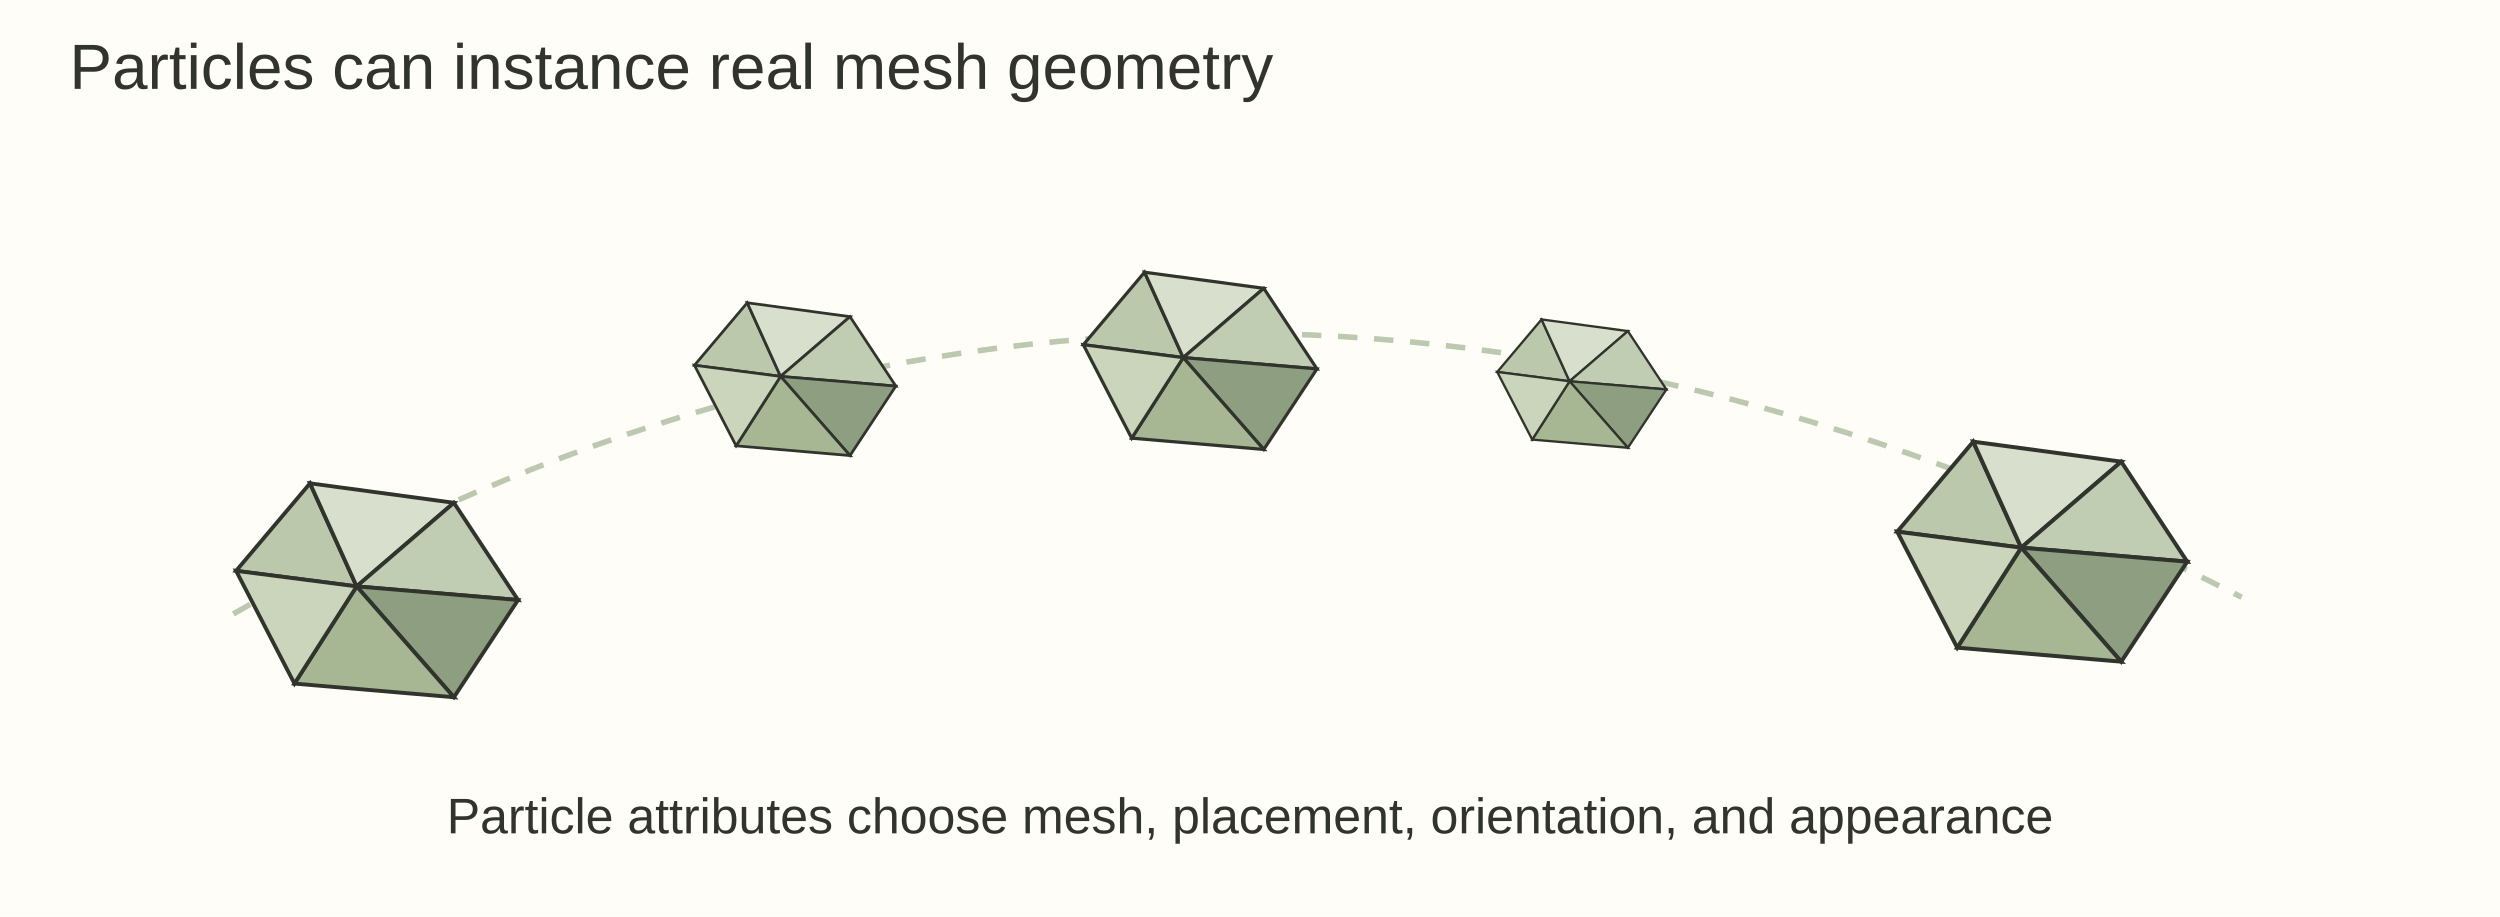
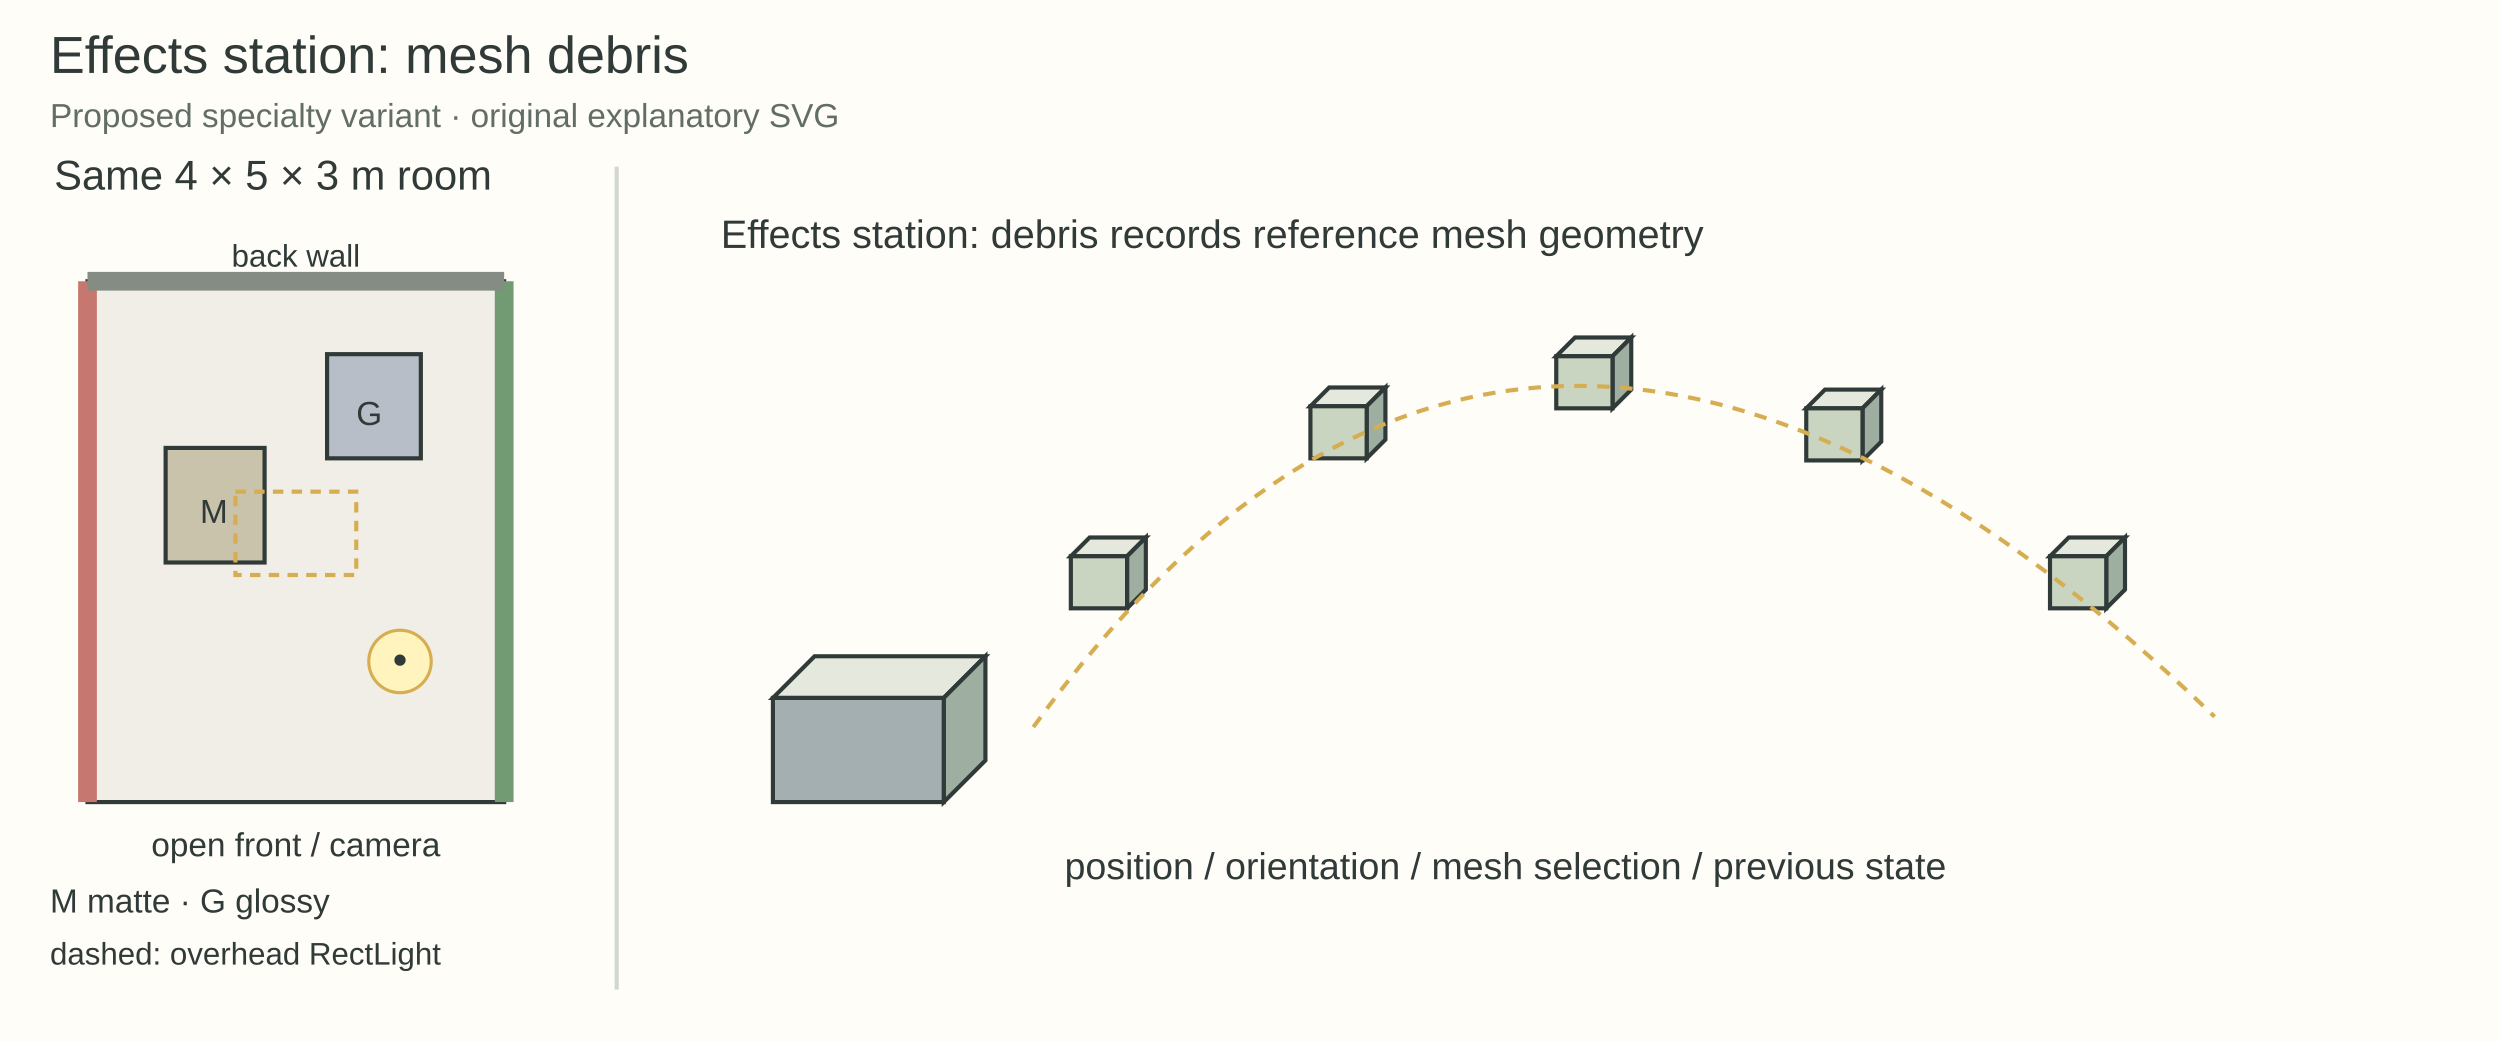
- <svg xmlns="http://www.w3.org/2000/svg" viewBox="0 0 900 330" role="img" aria-labelledby="title desc">
+ <svg xmlns="http://www.w3.org/2000/svg" viewBox="0 0 1200 500" role="img" aria-labelledby="title desc">
  <defs>
+     <marker id="arrow" markerWidth="8" markerHeight="8" refX="6" refY="3" orient="auto">
+       <path d="M0 0 L6 3 L0 6 Z" fill="#d6ad51" />
+     </marker>
    <radialGradient id="smoke">
-       <stop stop-color="#788879" stop-opacity=".65" />
-       <stop offset="1" stop-color="#aab6a3" stop-opacity="0" />
-     </radialGradient>
-     <radialGradient id="fire">
-       <stop stop-color="#ffe9a1" />
-       <stop offset=".5" stop-color="#df943f" stop-opacity=".85" />
-       <stop offset="1" stop-color="#df943f" stop-opacity="0" />
+       <stop stop-color="#748782" stop-opacity=".8" />
+       <stop offset="1" stop-color="#748782" stop-opacity="0" />
    </radialGradient>
  </defs>
-   <rect width="900" height="330" fill="#fffdf8" />
+   <rect width="1200" height="500" fill="#fffdf8" />
  <g font-family="Arial,sans-serif">
-     <text x="25" y="32" font-size="23" text-anchor="start" fill="#30342d">Particles can instance real mesh geometry</text>
-     <path d="M84 221 Q430 22 807 215" fill="none" stroke="#bcc8af" stroke-width="2" stroke-dasharray="7 6" />
-     <g transform="translate(85 174) scale(0.7)">
-       <polygon points="0,45 38,0 62,53" fill="#bbc8ac" stroke="#30342d" stroke-width="2" />
-       <polygon points="38,0 112,10 62,53" fill="#d9dfcd" stroke="#30342d" stroke-width="2" />
-       <polygon points="112,10 145,60 62,53" fill="#c0cdb3" stroke="#30342d" stroke-width="2" />
-       <polygon points="145,60 112,110 62,53" fill="#8d9e81" stroke="#30342d" stroke-width="2" />
-       <polygon points="112,110 30,103 62,53" fill="#a7b794" stroke="#30342d" stroke-width="2" />
-       <polygon points="30,103 0,45 62,53" fill="#cad5bb" stroke="#30342d" stroke-width="2" />
+     <text x="24" y="35" font-size="25" fill="#303a38" text-anchor="start">Effects station: mesh debris</text>
+     <text x="24" y="61" font-size="16" fill="#626d65" text-anchor="start">Proposed specialty variant · original explanatory SVG</text>
+     <line x1="296" y1="80" x2="296" y2="475" stroke="#d2d8ce" stroke-width="2" />
+     <text x="26" y="91" font-size="20" fill="#303a38" text-anchor="start">Same 4 × 5 × 3 m room</text>
+     <rect x="42" y="135" width="200" height="250" fill="#f0eee6" stroke="#303a38" stroke-width="2" />
+     <line x1="42" y1="135" x2="42" y2="385" stroke="#c67770" stroke-width="9" />
+     <line x1="242" y1="135" x2="242" y2="385" stroke="#729b74" stroke-width="9" />
+     <line x1="42" y1="135" x2="242" y2="135" stroke="#858c84" stroke-width="9" />
+     <rect x="79.5" y="215.0" width="47.5" height="55" fill="#c9c3ac" stroke="#303a38" stroke-width="2" />
+     <rect x="157.0" y="170.0" width="45.0" height="50" fill="#b7bec7" stroke="#303a38" stroke-width="2" />
+     <text x="96" y="251" font-size="16" fill="#303a38" text-anchor="start">M</text>
+     <text x="171" y="204" font-size="16" fill="#303a38" text-anchor="start">G</text>
+     <rect x="113" y="236" width="58" height="40" fill="none" stroke="#d6ad51" stroke-width="2" stroke-dasharray="5 4" />
+     <text x="142" y="128" font-size="15" fill="#303a38" text-anchor="middle">back wall</text>
+     <text x="142" y="411" font-size="16" fill="#303a38" text-anchor="middle">open front / camera</text>
+     <text x="24" y="438" font-size="16" fill="#303a38" text-anchor="start">M matte  ·  G glossy</text>
+     <text x="24" y="463" font-size="15" fill="#303a38" text-anchor="start">dashed: overhead RectLight</text>
+     <circle cx="192.00" cy="317.50" r="15" fill="#fff3be" stroke="#d6ad51" stroke-width="1.5" />
+     <text x="192.0" y="323.5" font-size="20" fill="#303a38" text-anchor="middle">•</text>
+     <g transform="translate(321 84) scale(1)">
+       <text x="25" y="35" font-size="19" fill="#303a38" text-anchor="start">Effects station: debris records reference mesh geometry</text>
+       <polygon points="50,251 70,231 152,231 132,251" fill="#e5e8dc" stroke="#303a38" stroke-width="2" />
+       <polygon points="132,251 152,231 152,281 132,301" fill="#9eafa2" stroke="#303a38" stroke-width="2" />
+       <rect x="50" y="251" width="82" height="50" fill="#a3afb1" stroke="#303a38" stroke-width="2" />
+       <g transform="translate(205 195) scale(1)">
+         <polygon points="-12,-12 -3,-21 24,-21 15,-12" fill="#e5e8dc" stroke="#303a38" stroke-width="2" />
+         <polygon points="15,-12 24,-21 24,4 15,13" fill="#9eafa2" stroke="#303a38" stroke-width="2" />
+         <rect x="-12" y="-12" width="27" height="25" fill="#c9d4c1" stroke="#303a38" stroke-width="2" />
+       </g>
+       <g transform="translate(320 123) scale(1)">
+         <polygon points="-12,-12 -3,-21 24,-21 15,-12" fill="#e5e8dc" stroke="#303a38" stroke-width="2" />
+         <polygon points="15,-12 24,-21 24,4 15,13" fill="#9eafa2" stroke="#303a38" stroke-width="2" />
+         <rect x="-12" y="-12" width="27" height="25" fill="#c9d4c1" stroke="#303a38" stroke-width="2" />
+       </g>
+       <g transform="translate(438 99) scale(1)">
+         <polygon points="-12,-12 -3,-21 24,-21 15,-12" fill="#e5e8dc" stroke="#303a38" stroke-width="2" />
+         <polygon points="15,-12 24,-21 24,4 15,13" fill="#9eafa2" stroke="#303a38" stroke-width="2" />
+         <rect x="-12" y="-12" width="27" height="25" fill="#c9d4c1" stroke="#303a38" stroke-width="2" />
+       </g>
+       <g transform="translate(558 124) scale(1)">
+         <polygon points="-12,-12 -3,-21 24,-21 15,-12" fill="#e5e8dc" stroke="#303a38" stroke-width="2" />
+         <polygon points="15,-12 24,-21 24,4 15,13" fill="#9eafa2" stroke="#303a38" stroke-width="2" />
+         <rect x="-12" y="-12" width="27" height="25" fill="#c9d4c1" stroke="#303a38" stroke-width="2" />
+       </g>
+       <g transform="translate(675 195) scale(1)">
+         <polygon points="-12,-12 -3,-21 24,-21 15,-12" fill="#e5e8dc" stroke="#303a38" stroke-width="2" />
+         <polygon points="15,-12 24,-21 24,4 15,13" fill="#9eafa2" stroke="#303a38" stroke-width="2" />
+         <rect x="-12" y="-12" width="27" height="25" fill="#c9d4c1" stroke="#303a38" stroke-width="2" />
+       </g>
+       <path d="M175 265 Q410 -60 742 260" fill="none" stroke="#d6ad51" stroke-width="2" stroke-dasharray="6 5" />
+       <text x="190" y="338" font-size="18" fill="#303a38" text-anchor="start">position / orientation / mesh selection / previous state</text>
    </g>
-     <g transform="translate(250 109) scale(0.5)">
-       <polygon points="0,45 38,0 62,53" fill="#bbc8ac" stroke="#30342d" stroke-width="2" />
-       <polygon points="38,0 112,10 62,53" fill="#d9dfcd" stroke="#30342d" stroke-width="2" />
-       <polygon points="112,10 145,60 62,53" fill="#c0cdb3" stroke="#30342d" stroke-width="2" />
-       <polygon points="145,60 112,110 62,53" fill="#8d9e81" stroke="#30342d" stroke-width="2" />
-       <polygon points="112,110 30,103 62,53" fill="#a7b794" stroke="#30342d" stroke-width="2" />
-       <polygon points="30,103 0,45 62,53" fill="#cad5bb" stroke="#30342d" stroke-width="2" />
-     </g>
-     <g transform="translate(390 98) scale(0.58)">
-       <polygon points="0,45 38,0 62,53" fill="#bbc8ac" stroke="#30342d" stroke-width="2" />
-       <polygon points="38,0 112,10 62,53" fill="#d9dfcd" stroke="#30342d" stroke-width="2" />
-       <polygon points="112,10 145,60 62,53" fill="#c0cdb3" stroke="#30342d" stroke-width="2" />
-       <polygon points="145,60 112,110 62,53" fill="#8d9e81" stroke="#30342d" stroke-width="2" />
-       <polygon points="112,110 30,103 62,53" fill="#a7b794" stroke="#30342d" stroke-width="2" />
-       <polygon points="30,103 0,45 62,53" fill="#cad5bb" stroke="#30342d" stroke-width="2" />
-     </g>
-     <g transform="translate(539 115) scale(0.42)">
-       <polygon points="0,45 38,0 62,53" fill="#bbc8ac" stroke="#30342d" stroke-width="2" />
-       <polygon points="38,0 112,10 62,53" fill="#d9dfcd" stroke="#30342d" stroke-width="2" />
-       <polygon points="112,10 145,60 62,53" fill="#c0cdb3" stroke="#30342d" stroke-width="2" />
-       <polygon points="145,60 112,110 62,53" fill="#8d9e81" stroke="#30342d" stroke-width="2" />
-       <polygon points="112,110 30,103 62,53" fill="#a7b794" stroke="#30342d" stroke-width="2" />
-       <polygon points="30,103 0,45 62,53" fill="#cad5bb" stroke="#30342d" stroke-width="2" />
-     </g>
-     <g transform="translate(683 159) scale(0.72)">
-       <polygon points="0,45 38,0 62,53" fill="#bbc8ac" stroke="#30342d" stroke-width="2" />
-       <polygon points="38,0 112,10 62,53" fill="#d9dfcd" stroke="#30342d" stroke-width="2" />
-       <polygon points="112,10 145,60 62,53" fill="#c0cdb3" stroke="#30342d" stroke-width="2" />
-       <polygon points="145,60 112,110 62,53" fill="#8d9e81" stroke="#30342d" stroke-width="2" />
-       <polygon points="112,110 30,103 62,53" fill="#a7b794" stroke="#30342d" stroke-width="2" />
-       <polygon points="30,103 0,45 62,53" fill="#cad5bb" stroke="#30342d" stroke-width="2" />
-     </g>
-     <text x="450" y="300" font-size="18" text-anchor="middle" fill="#30342d">Particle attributes choose mesh, placement, orientation, and appearance</text>
  </g>
</svg>
